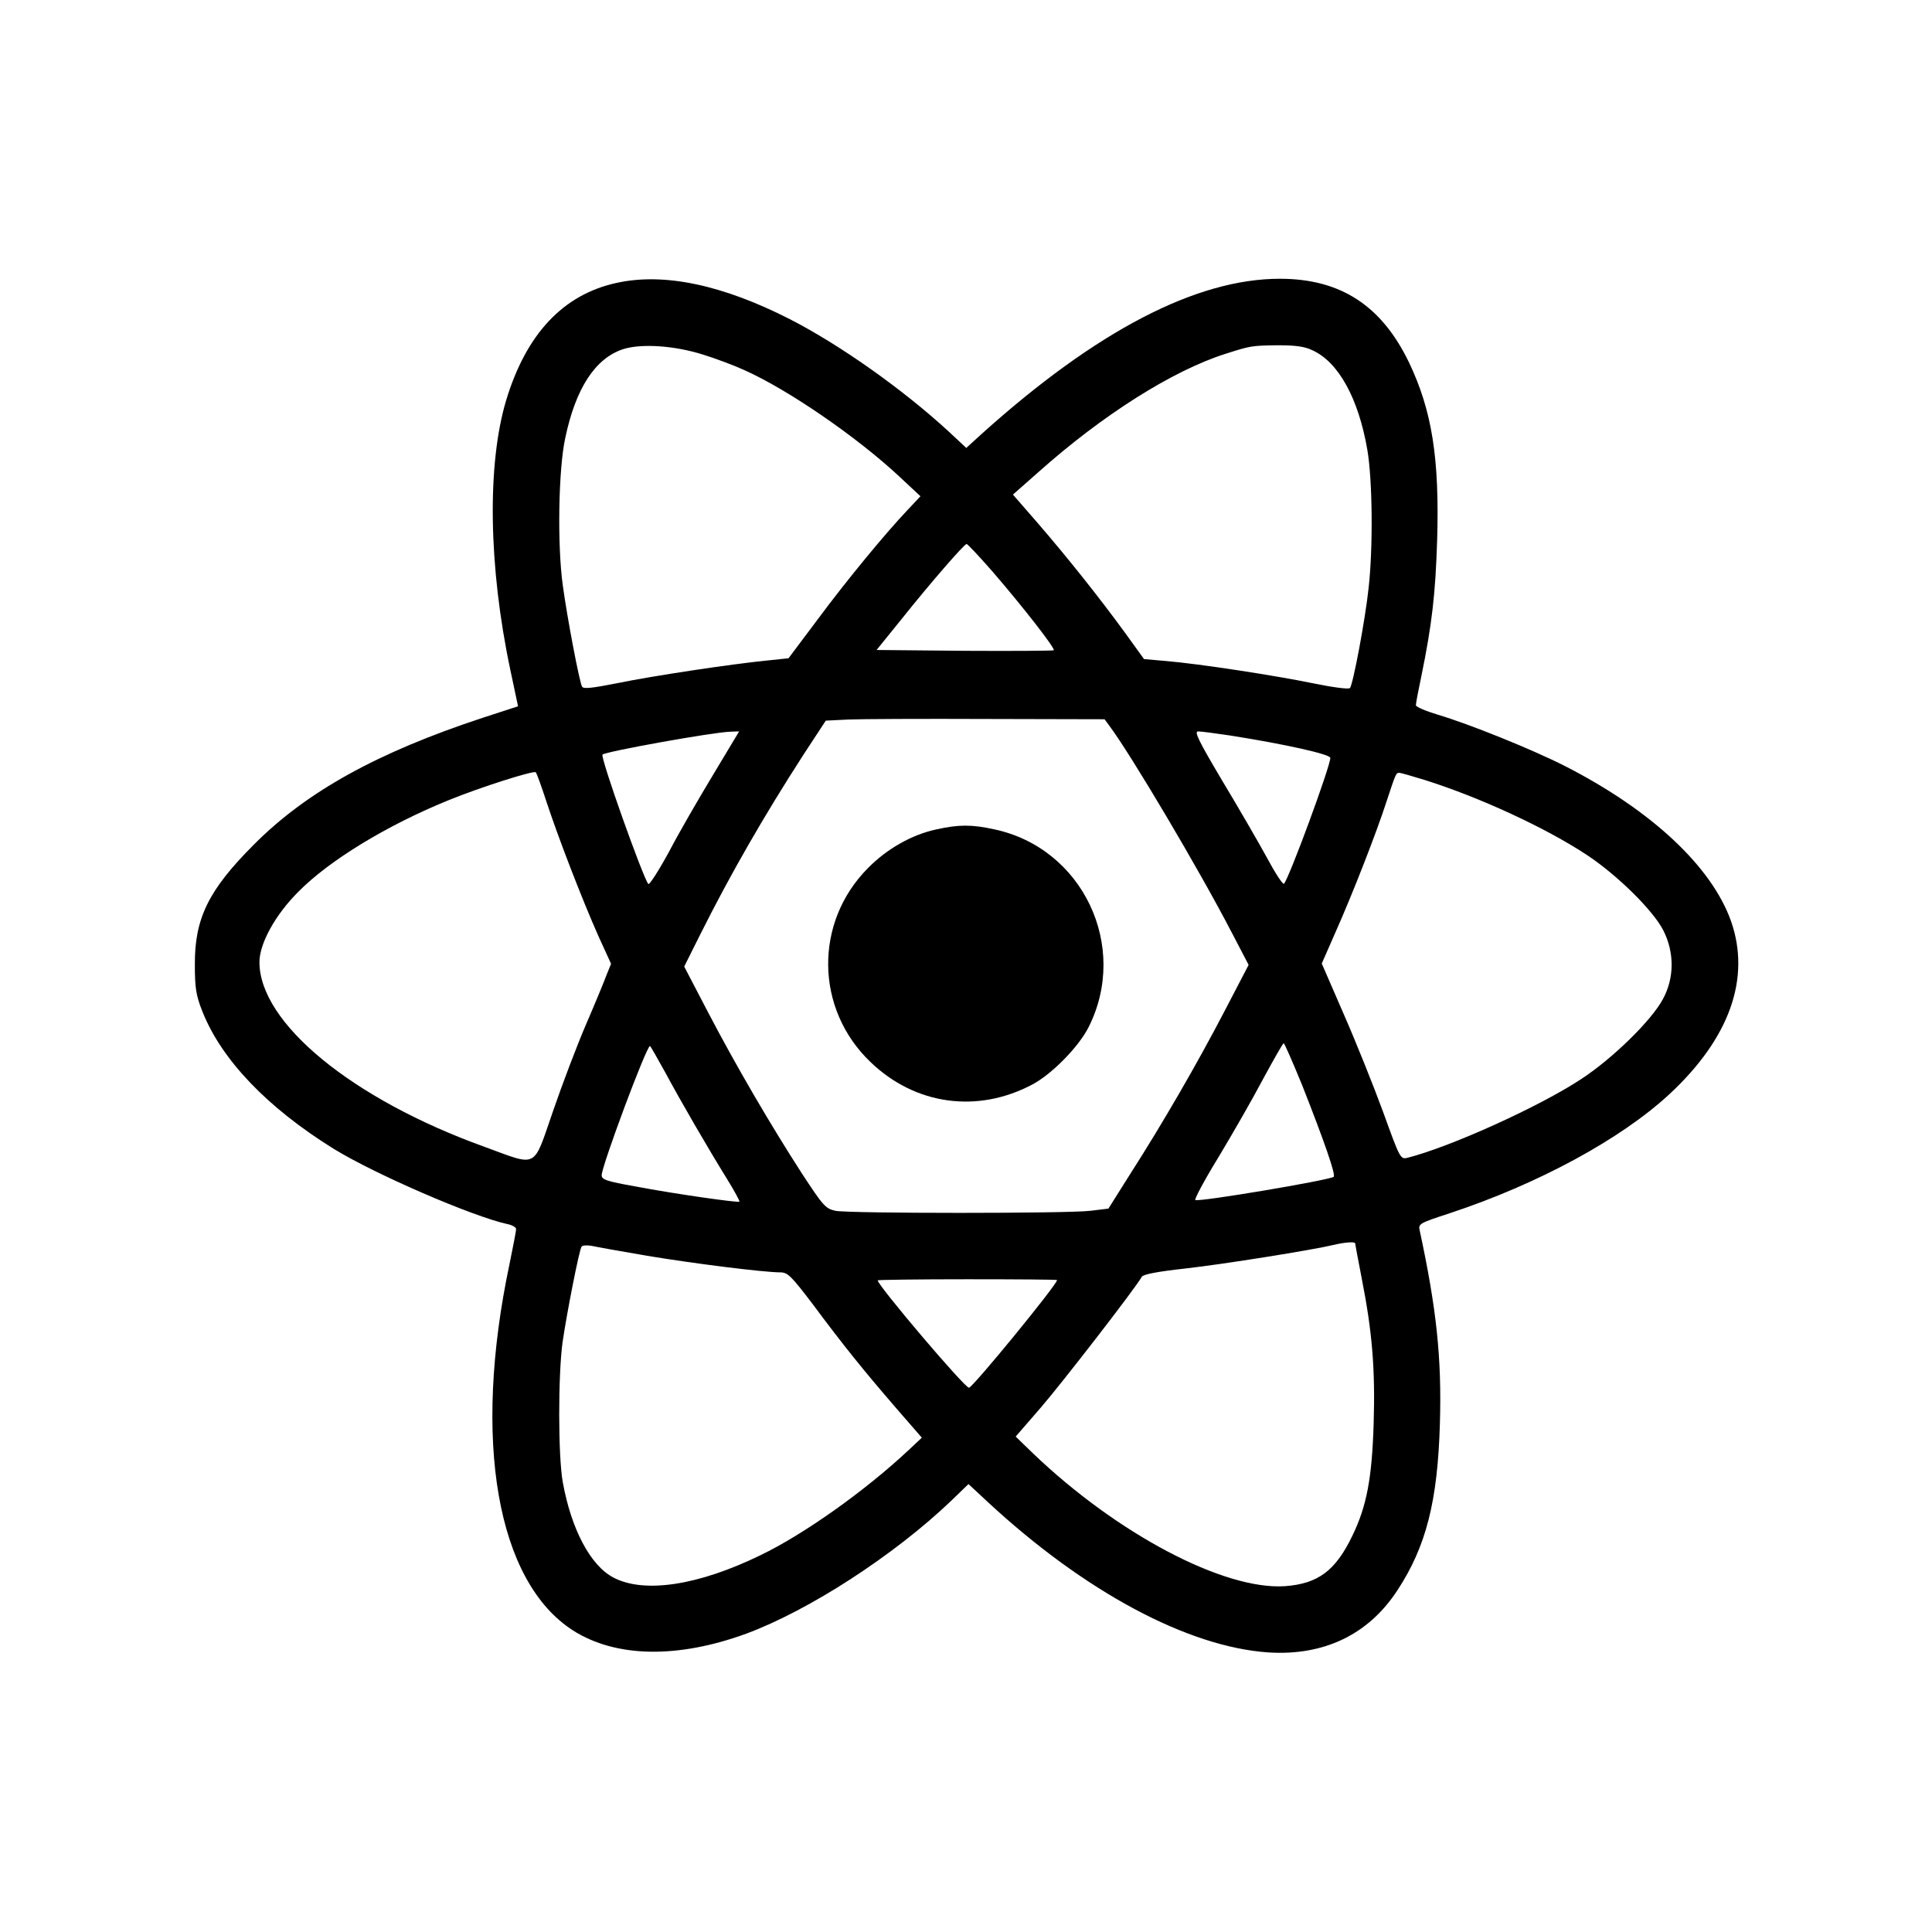
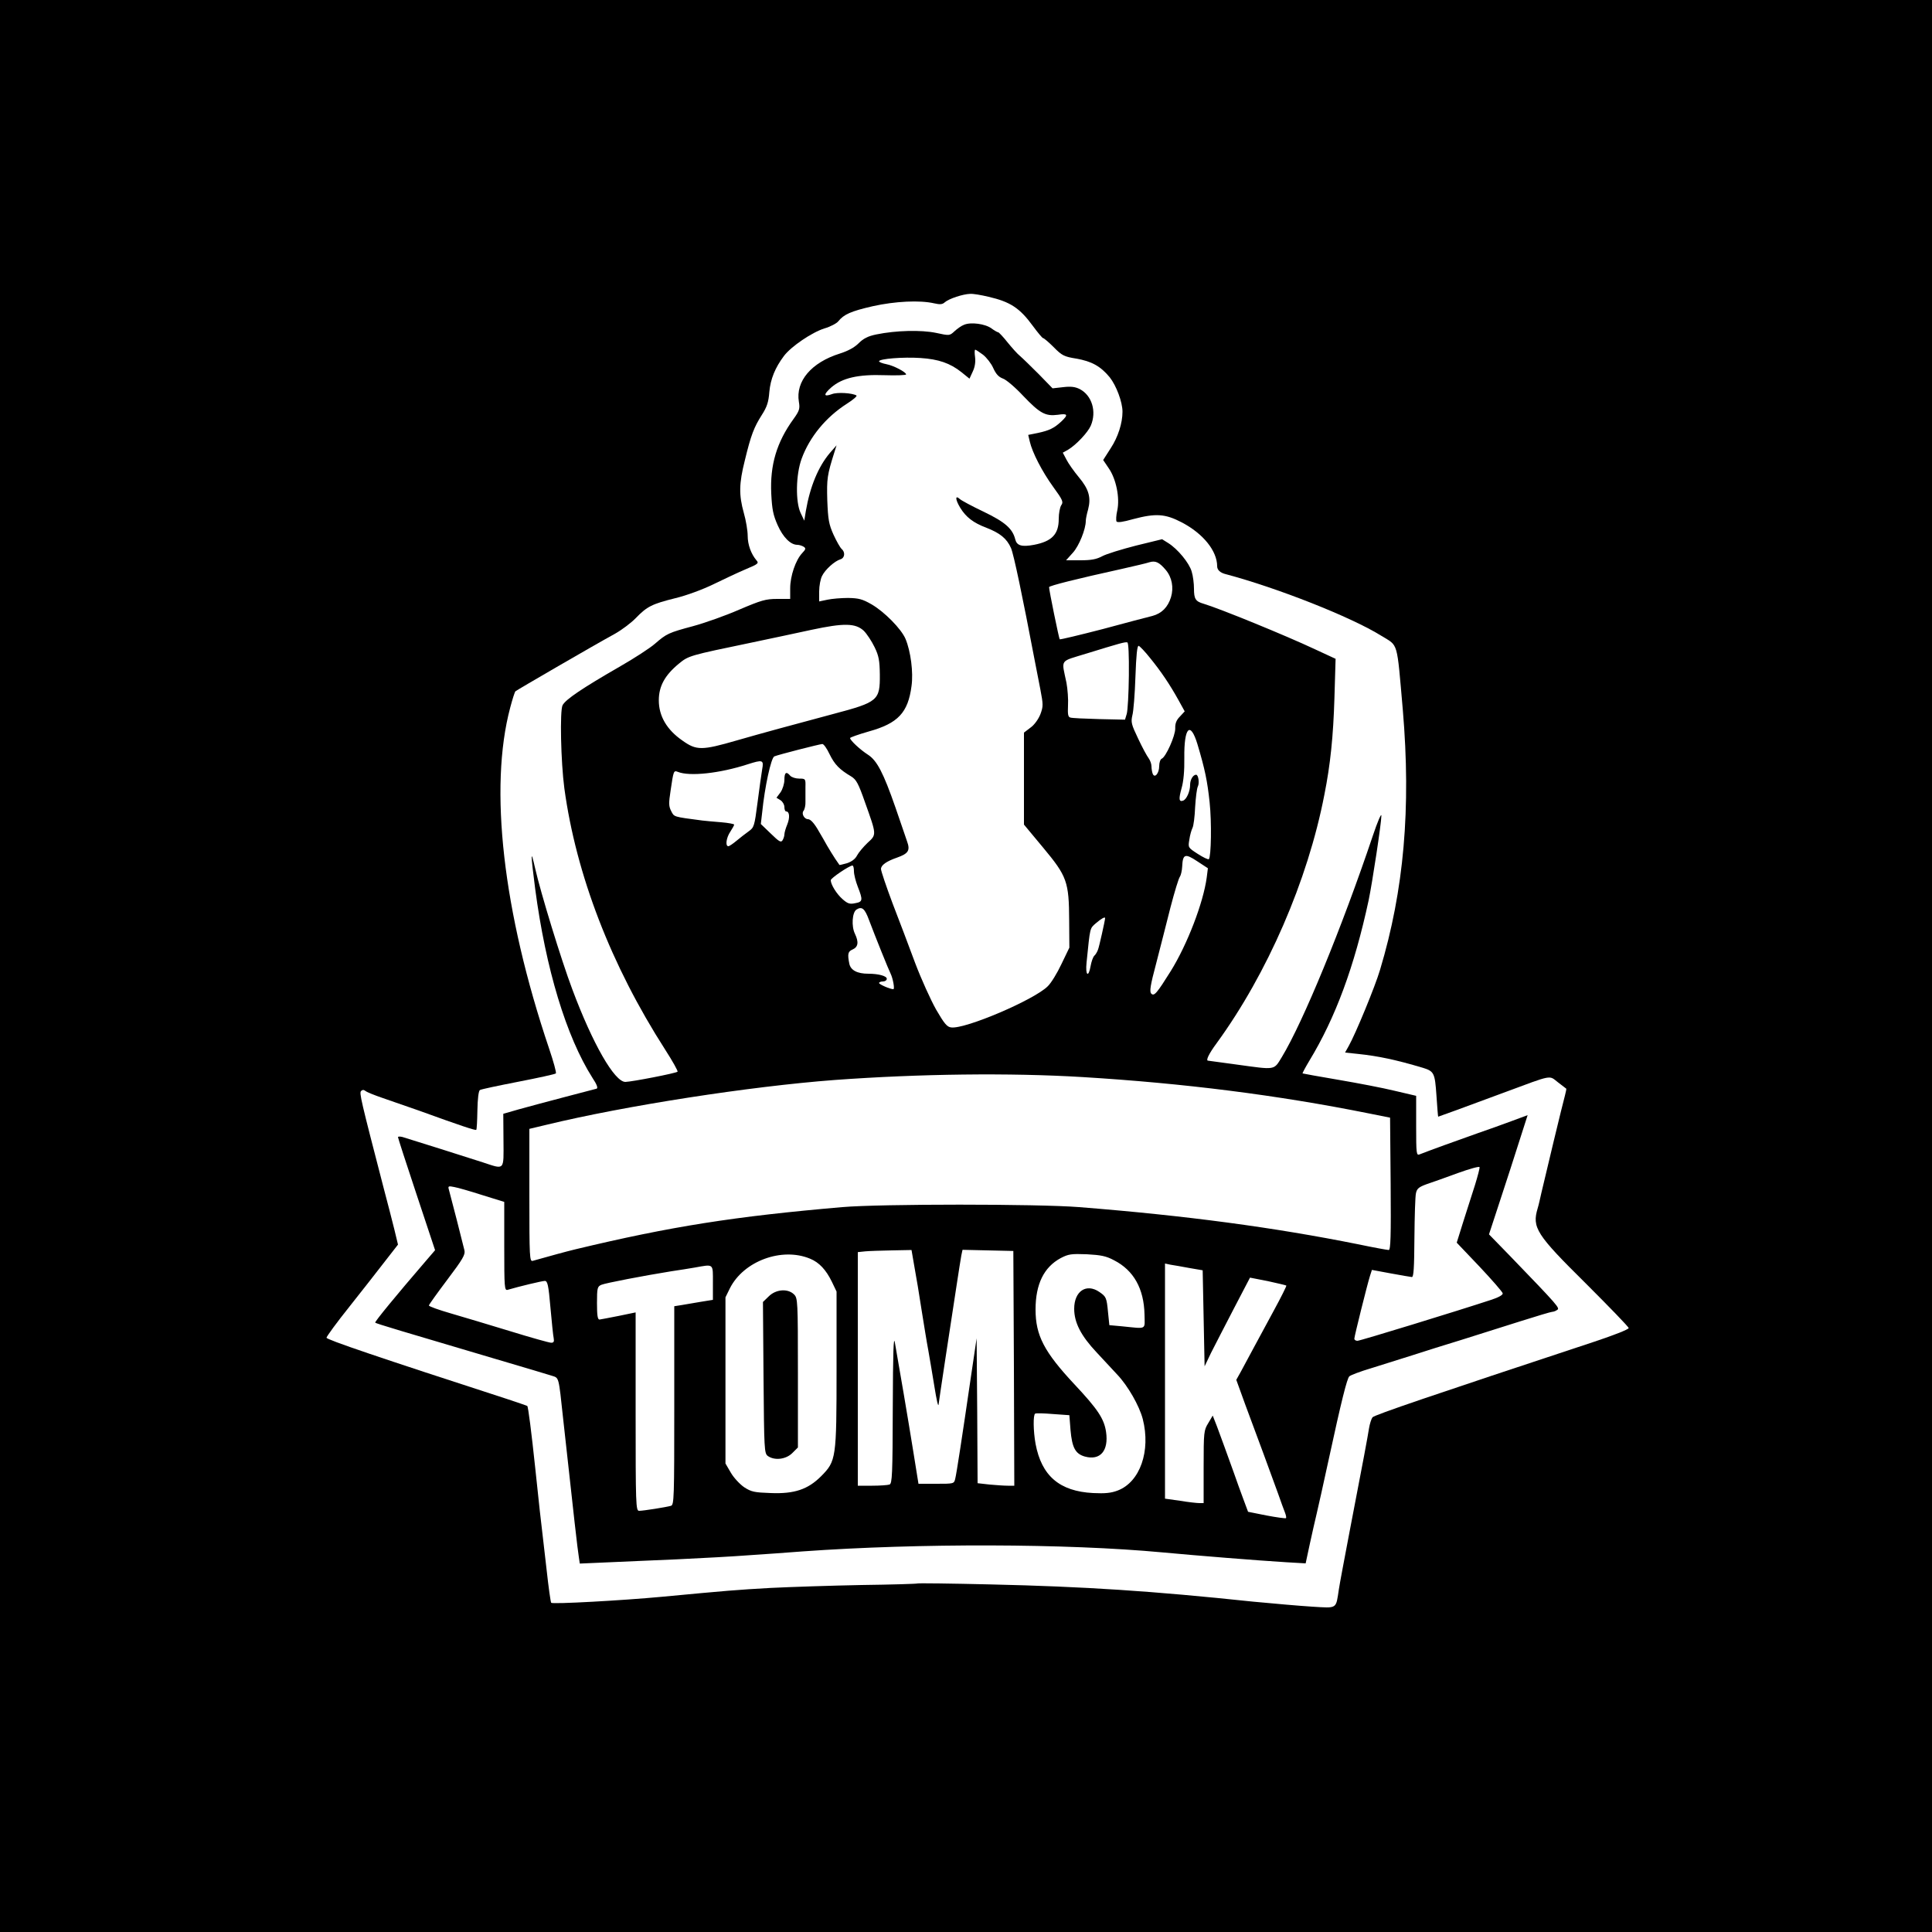
- <svg xmlns="http://www.w3.org/2000/svg" version="1" width="933.333" height="933.333" viewBox="0 0 700 700">
-   <path d="M223.4 102.5c-19.3 4.2-32.7 18.4-40 42.5-7 23.3-6.4 60.4 1.5 97.7l2.8 13.2-12.6 4.1c-38.3 12.6-64 26.8-83.1 46-16.4 16.4-21.5 26.7-21.4 43.5 0 8.4.4 11.1 2.7 16.9 6.9 17.5 23.5 34.9 47.7 49.9 15 9.2 50.1 24.4 62.8 27.2 1.7.3 3.2 1.2 3.2 1.8 0 .7-1.1 6.4-2.4 12.7-13.5 63.9-4.6 115.1 23.1 132.8 15.5 9.8 37.8 10.2 62.7 1.1 22.7-8.4 53.6-28.4 74.3-48.2l6.2-6 7.2 6.7c34.9 32.3 72.2 52.3 101.4 54.3 20.1 1.3 36.3-6.4 46.8-22.5 10.4-15.8 14.6-32.3 15.4-60.4.7-23.7-1.2-41.5-7.3-69.9-.6-2.5-.2-2.7 10.8-6.3 32.1-10.6 62.1-26.9 79.6-43.1 21.9-20.3 29.6-42.1 22.4-62.7-7-19.8-28.8-40.2-60.1-56.2-12-6.1-34.8-15.3-46.3-18.7-4.3-1.3-7.8-2.8-7.8-3.4 0-.7.9-5.4 2-10.6 3.8-18.5 5.1-29.7 5.7-49.1.9-29.9-1.9-47.1-10.2-64.5-10-20.7-24.9-30.3-46.8-30.3-30.2 0-66.4 18.8-107.9 56.1l-5.7 5.2-6.2-5.8c-16.7-15.4-39.5-31.5-57.6-40.8-24.5-12.5-45.7-17-62.9-13.2zm31.4 26c4.5 1.4 11.2 3.9 14.9 5.6 15.9 7.1 40.9 24.3 56.3 38.7l7.5 7-4.6 4.9c-7.8 8.2-21.8 25.1-32.7 39.8l-10.5 14-7.6.8c-13.2 1.3-41.7 5.6-54.3 8.2-9.1 1.8-12.4 2.2-12.9 1.3-.9-1.4-5.4-24.9-7-36.8-2-14.4-1.6-41.8.9-53.3 3.8-18.1 10.9-28.9 21-32.2 6.6-2.1 18.6-1.3 29 2zm220.7-1.6c9.5 4.3 16.7 17.5 19.9 36 1.9 11 2.1 35.4.5 49.9-1.2 11.5-5.7 35.4-6.8 36.5-.5.5-6.4-.3-13.2-1.7-14.1-2.9-41.5-7.1-53.4-8.1l-8-.7-7-9.7c-9.2-12.6-20.8-27.2-31.7-39.8l-8.8-10.1 9.3-8.2c23.1-20.6 48.5-36.7 67.7-42.8 9.1-2.9 9.5-3 19-3.1 6.3 0 9.6.4 12.5 1.8zm-115.8 80.3c11.3 13.1 22.7 27.8 22.1 28.4-.3.2-14.8.3-32.3.2l-31.9-.3 8.9-11c10.6-13.3 22.8-27.3 23.7-27.4.3-.1 4.6 4.5 9.5 10.1zm42.2 55.7c7.8 10.4 32.7 52.4 44.5 75.2l6 11.5-8.7 16.7c-9.9 19-22.2 40.3-34.1 58.9l-8 12.7-6.6.8c-8.3 1-87.2 1-92.3 0-3.6-.8-4.4-1.7-12.2-13.6-11.3-17.5-24.1-39.4-34.2-58.8l-8.4-16.1 5.7-11.4c11-22 23.2-43.2 37.6-65.5l8-12.2 8.1-.4c4.5-.2 27.3-.3 50.6-.2l42.3.1 1.7 2.3zm-143.4 17.6c-5.2 8.6-12.5 21.2-16.1 28.1-3.7 6.8-7.1 12.1-7.5 11.7-1.9-2.2-17.5-46-16.6-46.9 1.1-1.1 39.9-8.1 46.4-8.3l3.1-.1-9.3 15.5zm187.3-14c20.2 3.2 36.2 6.8 36.2 8.1 0 3.1-15 43.8-16.8 45.6-.4.4-3.2-3.9-6.2-9.5-3-5.5-10.3-18.1-16.2-27.9-8.6-14.5-10.2-17.8-8.7-17.8 1.1 0 6.3.7 11.7 1.5zm-247.8 24c4.2 12.8 12.8 35.1 18.7 48.4l4.7 10.3-1.7 4.2c-.8 2.2-4.1 10.2-7.3 17.6-3.2 7.4-8.6 21.6-12 31.5-7.4 21.3-5.2 20.2-24.9 13-48-17.3-81.5-44.9-81.5-66.9 0-6.7 5.7-17.1 14-25.4 11.3-11.5 32.4-24.3 54.6-33.3 11.5-4.7 30.8-10.8 31.5-10.1.4.4 2.1 5.2 3.9 10.7zm318.2-7.9c20 6.3 44 17.4 58.8 27.2 10.9 7.2 23.9 20 27.6 27.2 4.1 8 4.1 17.3-.1 25-4.1 7.7-18.2 21.5-29.5 28.9-15.1 10-47.6 24.7-63.1 28.6-2.5.6-2.7.2-8.8-16.7-3.5-9.5-9.9-25.5-14.3-35.5l-7.9-18.2 5-11.4c6.2-13.9 14.9-36.2 18.6-47.7 3.2-9.7 3.3-10 4.5-10 .5 0 4.6 1.2 9.2 2.6zm-44.4 110.6c8 20.3 12.3 32.6 11.4 33.2-2.1 1.3-48.4 9.1-50.1 8.4-.5-.1 3.2-7.1 8.3-15.4 5-8.3 12.3-21 16.1-28.2 3.9-7.2 7.3-13.2 7.6-13.2.3 0 3.3 6.9 6.7 15.2zM241 388.5c5.7 10.6 15.2 27 22.5 38.8 2.6 4.2 4.6 7.9 4.4 8.1-.6.4-23.3-2.8-37.5-5.5-10.7-1.9-12.4-2.5-12.4-4.1 0-3.3 16.2-46.8 17.5-46.8.2 0 2.6 4.3 5.5 9.5zm250 62c0 .3 1.1 6 2.4 12.8 3.8 19.3 4.9 32.8 4.3 52.5-.6 19.7-2.5 29.9-7.7 40.6-6.1 12.7-12.4 17.4-24.4 18.3-22.1 1.5-60.8-18.9-91.3-48.1l-6.3-6.1 9.1-10.5c7.6-8.8 34.1-43 36.6-47.4.5-.9 5.8-1.9 15.8-3 14.2-1.6 45.9-6.7 53.5-8.5 4.1-1 8-1.3 8-.6zM234.5 455c16.8 2.8 42.3 6 48.2 6 2.7 0 4 1.3 11.9 11.7 10.7 14.4 18 23.5 30.1 37.5l9.3 10.7-4.8 4.5c-15.8 14.8-37.9 30.5-53.7 38.1-22.6 11-42.1 13.9-53.2 8.1-8.3-4.3-15.3-17.4-18.4-34.6-1.7-9.5-1.7-38.4-.1-50.5 1.5-10.4 6-33.4 6.9-34.8.3-.5 2-.6 3.7-.3 1.7.4 10.8 2 20.1 3.6zm148.5 8.8c0 1.6-30.1 38.4-31.9 39-1.3.4-33.1-37.1-33.1-38.9 0-.2 14.6-.4 32.5-.4s32.5.1 32.5.3z" />
-   <path d="M339.3 300.5c-8.9 1.9-17.9 7-24.8 14-19.6 19.7-19.2 51.1.9 70.3 16.2 15.6 38.8 18.7 58.7 8.1 7.1-3.8 16.7-13.6 20.3-20.7 14.8-29.3-2.1-64.9-34.1-71.7-8.2-1.8-12.9-1.8-21 0z" />
+ <svg xmlns="http://www.w3.org/2000/svg" version="1.0" width="1000pt" height="1000pt" viewBox="0 0 1000 1000" preserveAspectRatio="xMidYMid meet">
+   <g transform="translate(0,1000) scale(0.1,-0.1)" fill="#000000" stroke="none">
+     <path d="M0 5000 l0 -5000 5000 0 5000 0 0 5000 0 5000 -5000 0 -5000 0 0 -5000z m5116 3464 c113 -26 162 -58 230 -151 25 -34 49 -63 53 -63 4 0 29 -21 55 -47 42 -43 54 -49 116 -59 81 -14 127 -40 174 -97 34 -43 66 -128 66 -178 0 -59 -23 -131 -61 -189 l-39 -61 29 -43 c38 -55 58 -152 44 -218 -6 -25 -7 -51 -4 -57 5 -7 33 -3 86 12 117 31 166 28 252 -17 111 -58 183 -148 183 -227 0 -19 16 -34 45 -41 264 -70 648 -221 805 -319 89 -55 79 -20 111 -384 43 -509 6 -933 -118 -1345 -25 -85 -126 -330 -162 -394 l-19 -34 66 -7 c107 -11 199 -31 337 -72 58 -18 62 -27 70 -143 4 -61 8 -110 9 -110 2 0 142 51 341 125 256 95 231 90 279 53 23 -18 42 -32 43 -33 1 -1 -2 -17 -7 -36 -11 -38 -104 -426 -122 -504 -6 -27 -14 -63 -19 -79 -30 -100 -8 -135 250 -390 121 -121 221 -224 221 -230 0 -7 -82 -39 -182 -72 -829 -274 -1135 -378 -1144 -390 -6 -8 -14 -33 -18 -57 -7 -44 -27 -154 -102 -542 -25 -132 -50 -263 -54 -291 -16 -104 -6 -98 -139 -90 -64 4 -201 16 -306 26 -520 55 -871 78 -1355 89 -206 5 -378 7 -381 5 -4 -2 -134 -6 -290 -8 -156 -3 -367 -10 -469 -15 -179 -10 -225 -14 -565 -46 -203 -19 -565 -39 -572 -31 -3 3 -14 81 -24 173 -11 92 -26 229 -35 303 -8 74 -19 176 -24 225 -19 179 -36 315 -41 318 -2 1 -47 17 -99 34 -663 215 -940 309 -940 319 0 6 53 79 118 160 65 82 148 188 185 236 l67 86 -19 79 c-11 43 -35 139 -55 213 -119 459 -127 493 -117 503 7 7 14 7 23 0 7 -6 47 -22 88 -36 41 -14 127 -44 190 -66 215 -78 291 -103 295 -99 3 2 5 48 6 101 1 58 6 101 13 105 6 4 96 23 199 43 103 20 190 39 194 43 4 3 -12 61 -35 129 -239 708 -312 1350 -201 1765 11 42 23 80 27 84 8 7 411 241 512 296 36 20 86 57 111 83 58 60 84 73 205 103 58 14 142 45 199 73 55 27 130 62 168 78 60 25 66 30 53 44 -28 33 -46 81 -46 128 0 26 -9 80 -20 118 -26 93 -25 152 5 271 32 133 48 173 88 236 27 42 35 67 39 119 6 67 30 126 76 187 37 49 145 122 209 142 31 9 63 26 72 37 29 36 65 52 178 78 117 26 244 32 318 15 31 -7 43 -6 56 6 21 18 93 42 131 43 15 1 57 -6 94 -15z" />
+     <path d="M4990 8319 c-14 -5 -36 -21 -50 -34 -25 -23 -26 -23 -95 -8 -77 16 -207 13 -309 -8 -44 -9 -67 -21 -92 -46 -22 -22 -56 -40 -97 -53 -147 -46 -230 -143 -212 -250 6 -35 3 -46 -28 -89 -87 -120 -122 -238 -115 -386 4 -82 10 -111 33 -163 28 -63 67 -102 102 -102 10 0 25 -5 33 -10 12 -8 11 -13 -8 -33 -34 -36 -62 -119 -62 -182 l0 -55 -67 0 c-60 0 -83 -7 -198 -56 -71 -31 -179 -69 -238 -85 -127 -34 -137 -39 -197 -91 -25 -22 -108 -76 -185 -120 -191 -110 -277 -168 -293 -198 -15 -28 -9 -294 9 -430 61 -448 242 -917 522 -1353 38 -59 67 -111 64 -114 -8 -8 -235 -52 -270 -53 -56 0 -169 196 -275 480 -57 151 -164 501 -192 625 -24 106 -24 82 0 -105 55 -416 161 -765 296 -978 24 -36 30 -54 22 -57 -7 -2 -83 -22 -168 -44 -85 -22 -191 -51 -235 -63 l-80 -23 1 -138 c1 -159 8 -151 -108 -113 -70 23 -369 117 -415 131 -13 3 -23 3 -23 -1 0 -4 43 -137 96 -296 l96 -289 -49 -57 c-149 -173 -265 -314 -261 -318 5 -5 143 -46 613 -185 149 -44 284 -84 302 -90 37 -12 34 -1 58 -224 57 -520 74 -671 81 -714 l5 -34 137 6 c75 3 241 11 367 16 127 6 293 15 370 21 77 5 203 14 280 20 601 43 1366 41 1860 -5 183 -17 493 -42 641 -51 l102 -6 21 98 c12 55 28 126 36 159 8 33 35 155 60 270 69 319 97 429 109 441 6 6 58 26 116 43 58 18 152 48 210 66 58 19 173 55 255 80 83 26 219 69 304 96 85 27 159 49 165 49 6 0 18 4 26 10 15 9 7 19 -243 278 l-110 113 58 177 c32 97 77 236 100 309 l42 131 -81 -30 c-45 -17 -124 -45 -176 -63 -94 -33 -268 -96 -302 -110 -17 -7 -18 4 -18 148 l0 155 -111 26 c-61 15 -192 40 -292 57 -100 17 -183 32 -185 33 -1 2 15 32 36 67 134 221 232 485 306 829 19 91 66 400 66 438 0 15 -20 -31 -44 -103 -162 -481 -361 -964 -471 -1146 -43 -70 -30 -67 -235 -39 -79 11 -145 20 -147 20 -13 0 4 36 44 90 263 361 472 842 558 1287 31 155 46 302 52 500 l6 203 -108 50 c-151 71 -494 211 -575 235 -42 12 -50 25 -50 78 0 27 -5 67 -12 89 -13 45 -73 117 -121 147 l-32 20 -135 -33 c-74 -19 -153 -43 -175 -55 -30 -16 -57 -21 -113 -21 l-74 0 35 39 c32 35 67 122 67 165 0 9 5 35 12 59 16 62 4 105 -48 167 -25 30 -54 71 -64 91 l-19 36 27 15 c42 25 103 90 118 125 31 73 6 156 -57 189 -24 12 -46 15 -87 10 l-54 -6 -71 73 c-40 40 -83 82 -97 94 -14 11 -43 44 -65 71 -22 28 -44 51 -48 52 -4 0 -20 9 -35 20 -32 24 -107 34 -142 19z m98 -155 c19 -15 43 -46 53 -69 14 -31 28 -46 49 -54 17 -5 65 -46 106 -90 87 -91 115 -106 179 -98 52 8 56 1 18 -35 -37 -34 -61 -46 -121 -59 l-50 -10 8 -34 c13 -57 64 -156 122 -236 49 -67 53 -78 41 -94 -7 -11 -13 -42 -13 -71 0 -79 -35 -116 -128 -134 -64 -12 -89 -4 -97 28 -14 56 -53 90 -163 143 -59 28 -115 58 -124 66 -25 23 -24 -2 2 -45 30 -49 68 -78 134 -103 72 -28 107 -56 129 -106 14 -32 60 -252 122 -578 7 -38 21 -108 30 -154 15 -79 15 -87 0 -128 -10 -25 -31 -55 -51 -69 l-34 -26 0 -238 0 -238 99 -119 c124 -149 134 -176 135 -378 l1 -140 -41 -85 c-22 -47 -54 -99 -71 -115 -70 -70 -426 -222 -499 -213 -22 2 -36 19 -79 93 -28 50 -77 158 -108 240 -31 83 -83 222 -117 309 -33 88 -60 168 -60 178 0 20 28 40 83 59 59 21 69 37 52 84 -7 22 -35 101 -60 175 -63 181 -96 244 -143 274 -39 25 -92 74 -92 86 0 3 44 19 97 34 151 42 203 97 221 235 10 71 -4 179 -31 244 -22 52 -110 141 -176 179 -47 27 -66 32 -121 33 -36 0 -84 -4 -107 -9 l-43 -9 0 52 c0 29 7 65 15 80 16 33 65 77 95 86 23 7 26 37 6 54 -7 6 -26 39 -42 74 -24 54 -28 77 -32 177 -3 112 -1 130 37 250 l11 35 -35 -40 c-59 -70 -102 -172 -124 -300 l-8 -50 -19 40 c-27 57 -25 198 5 280 41 113 126 216 234 285 33 21 55 40 50 43 -21 13 -100 18 -127 7 -44 -16 -45 -2 -3 35 57 49 139 68 276 63 61 -2 111 0 111 4 0 12 -65 46 -102 53 -21 4 -38 11 -38 15 0 13 125 23 214 17 94 -6 154 -27 212 -73 l42 -34 17 37 c11 23 15 49 12 74 -3 22 -3 39 1 39 3 0 21 -12 40 -26z m946 -1114 c32 -38 42 -91 27 -141 -16 -52 -48 -84 -96 -97 -22 -5 -138 -36 -257 -68 -120 -31 -220 -55 -223 -53 -4 5 -55 253 -55 270 0 7 143 43 375 94 66 15 131 30 145 35 31 9 50 0 84 -40z m-1563 -315 c16 -16 41 -54 56 -85 22 -45 26 -70 27 -142 1 -133 -9 -142 -239 -203 -228 -61 -368 -99 -500 -137 -183 -53 -210 -53 -283 -1 -81 56 -122 127 -122 208 0 73 31 130 104 190 50 41 53 42 376 109 96 20 236 50 310 66 168 36 228 35 271 -5z m1372 -231 c-1 -93 -6 -182 -11 -199 l-9 -30 -134 3 c-74 2 -141 5 -149 8 -12 3 -14 17 -12 62 2 32 -2 85 -8 118 -26 126 -39 107 106 152 172 53 197 60 209 57 6 -1 9 -65 8 -171z m110 90 c57 -70 102 -137 147 -218 l32 -58 -25 -27 c-18 -18 -25 -36 -24 -61 1 -38 -49 -149 -70 -157 -7 -3 -13 -20 -13 -38 0 -38 -24 -66 -34 -39 -3 8 -6 26 -6 38 0 12 -7 31 -15 42 -8 10 -33 56 -54 101 -35 73 -38 85 -30 120 6 21 13 111 16 201 4 112 9 162 17 159 6 -2 33 -30 59 -63z m245 -446 c39 -131 51 -189 63 -301 11 -103 8 -281 -4 -294 -4 -3 -29 9 -57 27 -51 33 -51 33 -44 74 3 23 11 50 16 60 6 11 12 60 14 109 3 49 9 97 14 106 9 18 3 61 -9 61 -16 0 -31 -26 -31 -52 0 -34 -18 -75 -36 -82 -22 -8 -24 8 -8 65 10 35 15 90 14 156 -2 159 31 193 68 71z m-1904 -52 c26 -53 51 -79 112 -115 26 -16 37 -36 71 -133 61 -171 61 -167 13 -211 -22 -21 -46 -50 -54 -65 -9 -18 -28 -32 -52 -40 -21 -6 -39 -10 -39 -9 -1 1 -11 16 -22 32 -11 17 -30 47 -42 68 -11 20 -30 53 -42 73 -23 41 -43 64 -57 64 -19 0 -35 29 -23 43 6 8 11 29 10 48 0 19 0 53 0 77 1 41 0 42 -33 42 -18 0 -39 7 -46 15 -20 24 -30 17 -30 -21 0 -20 -9 -49 -20 -65 l-21 -28 21 -13 c11 -7 20 -23 20 -35 0 -13 4 -23 9 -23 18 0 20 -32 6 -67 -8 -19 -15 -43 -15 -52 0 -9 -5 -23 -10 -31 -8 -12 -18 -6 -60 35 l-52 50 7 60 c13 131 46 283 63 290 21 9 233 63 248 64 7 1 24 -23 38 -53z m-349 -78 c-4 -24 -15 -101 -24 -172 -16 -123 -18 -129 -46 -149 -17 -12 -45 -34 -63 -49 -18 -15 -37 -28 -42 -28 -17 0 -11 44 10 75 11 17 20 33 20 37 0 3 -30 9 -67 12 -38 3 -81 7 -98 9 -152 20 -145 18 -161 49 -13 25 -13 41 -3 106 15 103 16 105 37 97 61 -25 217 -8 362 39 78 25 84 23 75 -26z m2301 -560 c-18 -132 -101 -347 -186 -484 -72 -115 -86 -132 -101 -117 -10 10 -5 43 25 155 20 79 54 209 74 290 21 81 43 153 49 160 5 7 11 31 12 53 3 65 15 69 78 27 l55 -36 -6 -48z m-1826 32 c0 -16 9 -52 20 -80 27 -69 26 -78 -14 -85 -28 -6 -39 -2 -65 21 -31 27 -61 76 -61 98 0 11 97 76 112 76 5 0 8 -13 8 -30z m78 -252 c32 -85 102 -259 112 -278 12 -25 22 -80 14 -80 -17 0 -74 25 -74 32 0 4 9 8 20 8 11 0 20 6 20 14 0 14 -42 26 -95 26 -58 0 -92 18 -99 52 -10 50 -7 63 16 73 30 13 34 38 13 82 -19 39 -14 111 8 125 28 18 43 6 65 -54z m1222 10 c0 -11 -31 -150 -37 -164 -4 -11 -12 -25 -19 -31 -7 -7 -15 -31 -19 -53 -11 -63 -28 -49 -21 18 19 186 16 175 49 204 28 24 47 34 47 26z m-115 -823 c524 -32 1007 -93 1480 -188 l110 -22 3 -343 c2 -270 0 -342 -10 -342 -7 0 -79 13 -160 30 -434 87 -887 148 -1443 192 -212 17 -1029 17 -1225 0 -558 -48 -888 -100 -1380 -218 -54 -13 -126 -33 -222 -60 -17 -5 -18 16 -18 339 l0 344 88 21 c408 99 1054 199 1492 232 437 32 907 38 1285 15z m2030 -557 c-15 -46 -42 -132 -61 -191 l-34 -109 118 -124 c64 -68 118 -130 120 -138 2 -8 -20 -21 -60 -34 -173 -57 -678 -212 -692 -212 -9 0 -16 5 -16 11 0 12 67 281 81 325 l10 31 97 -18 c53 -10 103 -18 110 -19 9 0 12 48 13 203 1 111 4 215 8 231 5 24 15 32 56 47 28 9 100 35 160 57 61 22 111 36 113 31 2 -4 -9 -45 -23 -91z m-5138 -54 l113 -35 0 -230 c0 -215 1 -230 18 -225 57 17 178 46 192 46 14 0 19 -21 29 -137 7 -76 14 -148 17 -160 3 -17 0 -23 -13 -23 -10 0 -106 27 -213 60 -107 33 -246 74 -307 92 -62 18 -113 36 -113 41 0 4 43 64 95 133 80 106 94 130 89 152 -7 31 -73 288 -81 316 -5 17 -1 18 28 12 18 -3 84 -22 146 -42z m2236 -371 c9 -49 26 -149 37 -223 12 -74 27 -169 35 -210 7 -41 22 -127 32 -190 10 -63 19 -104 21 -90 3 26 59 395 93 615 11 72 22 143 25 158 l6 28 131 -3 132 -3 3 -607 2 -608 -33 0 c-19 0 -62 3 -95 6 l-62 7 -2 375 -3 375 -28 -189 c-46 -315 -76 -512 -83 -539 -6 -25 -8 -25 -98 -25 l-92 0 -27 168 c-26 162 -75 450 -95 562 -7 41 -10 -47 -11 -336 -1 -347 -3 -393 -17 -398 -9 -3 -49 -6 -90 -6 l-74 0 0 604 0 605 38 4 c20 2 83 4 138 5 l102 2 15 -87z m-540 42 c47 -19 83 -58 113 -120 l24 -50 0 -401 c0 -465 -2 -476 -80 -555 -68 -68 -138 -92 -261 -87 -84 3 -100 6 -137 30 -22 15 -54 49 -69 75 l-28 48 0 430 0 430 23 47 c71 141 269 214 415 153z m1573 -8 c102 -52 155 -147 158 -281 1 -81 15 -74 -116 -61 l-66 6 -7 68 c-7 75 -10 80 -45 104 -67 46 -130 4 -130 -87 0 -72 35 -140 117 -227 38 -41 86 -92 106 -114 55 -58 114 -161 132 -230 42 -165 -14 -326 -130 -370 -34 -13 -65 -16 -127 -13 -174 9 -267 89 -298 255 -12 66 -13 150 -2 156 4 3 45 2 92 -2 l85 -6 6 -77 c8 -91 25 -123 74 -137 80 -22 124 30 110 127 -10 68 -42 117 -163 246 -158 169 -202 254 -202 388 0 131 43 219 130 266 40 21 55 23 135 20 73 -4 100 -9 141 -31z m389 -40 l70 -12 5 -248 5 -249 33 69 c19 37 72 141 118 229 l84 161 92 -18 c50 -11 93 -21 96 -23 2 -2 -27 -60 -64 -128 -36 -67 -85 -157 -107 -198 -22 -41 -51 -95 -64 -119 l-24 -43 46 -127 c26 -69 68 -184 95 -256 26 -71 60 -164 75 -205 14 -41 31 -86 36 -99 5 -13 8 -26 5 -29 -3 -2 -48 4 -101 14 l-95 19 -25 67 c-14 38 -36 98 -49 136 -37 103 -64 177 -87 239 l-22 56 -23 -39 c-23 -37 -24 -47 -24 -226 l0 -188 -22 0 c-13 0 -58 5 -100 12 l-78 11 0 608 0 609 28 -6 c15 -2 59 -10 97 -17z m-2465 -76 l0 -89 -62 -10 c-35 -6 -80 -14 -100 -17 l-38 -6 0 -514 c0 -480 -1 -514 -17 -519 -24 -7 -143 -26 -165 -26 -17 0 -18 31 -18 514 l0 513 -87 -18 c-49 -10 -94 -18 -100 -19 -10 0 -13 23 -13 85 0 79 2 86 23 95 21 9 219 47 362 70 39 6 93 14 120 19 101 18 95 23 95 -78z" />
+     <path d="M3979 3290 l-30 -29 3 -391 c3 -374 4 -392 22 -406 35 -25 94 -18 127 15 l29 29 0 386 c0 373 -1 387 -20 406 -32 32 -94 27 -131 -10z" />
+   </g>
</svg>
